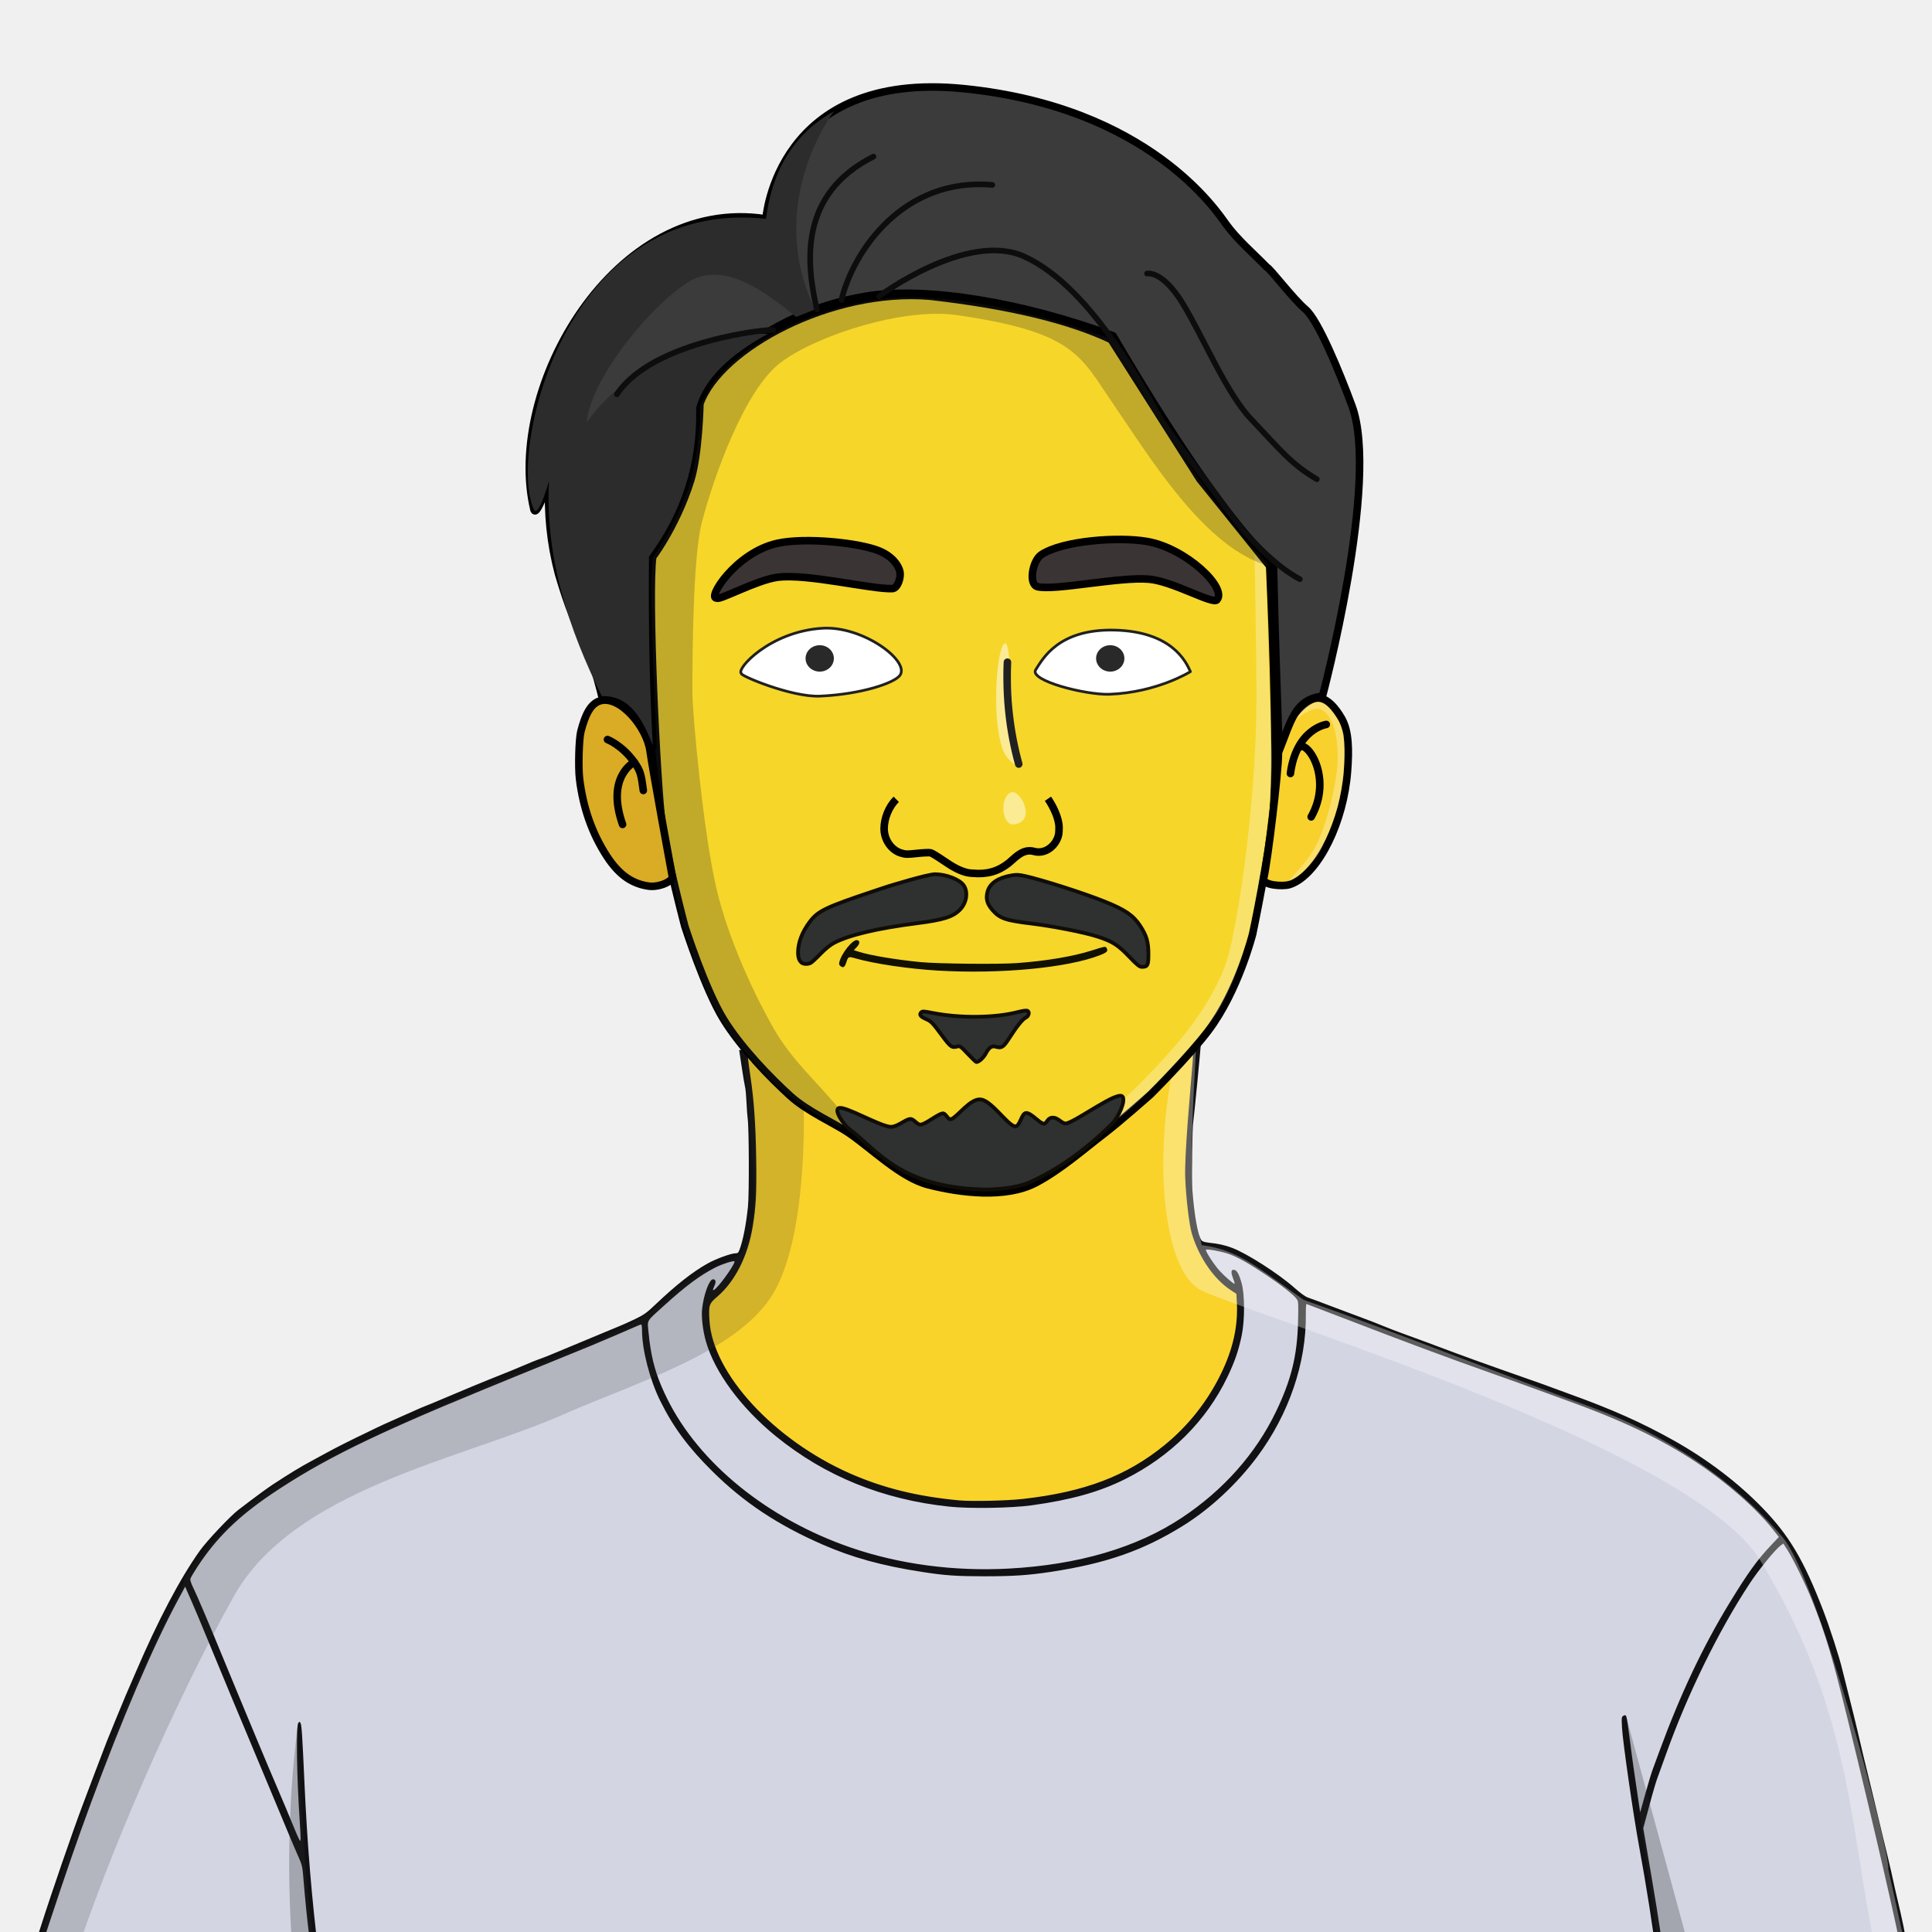
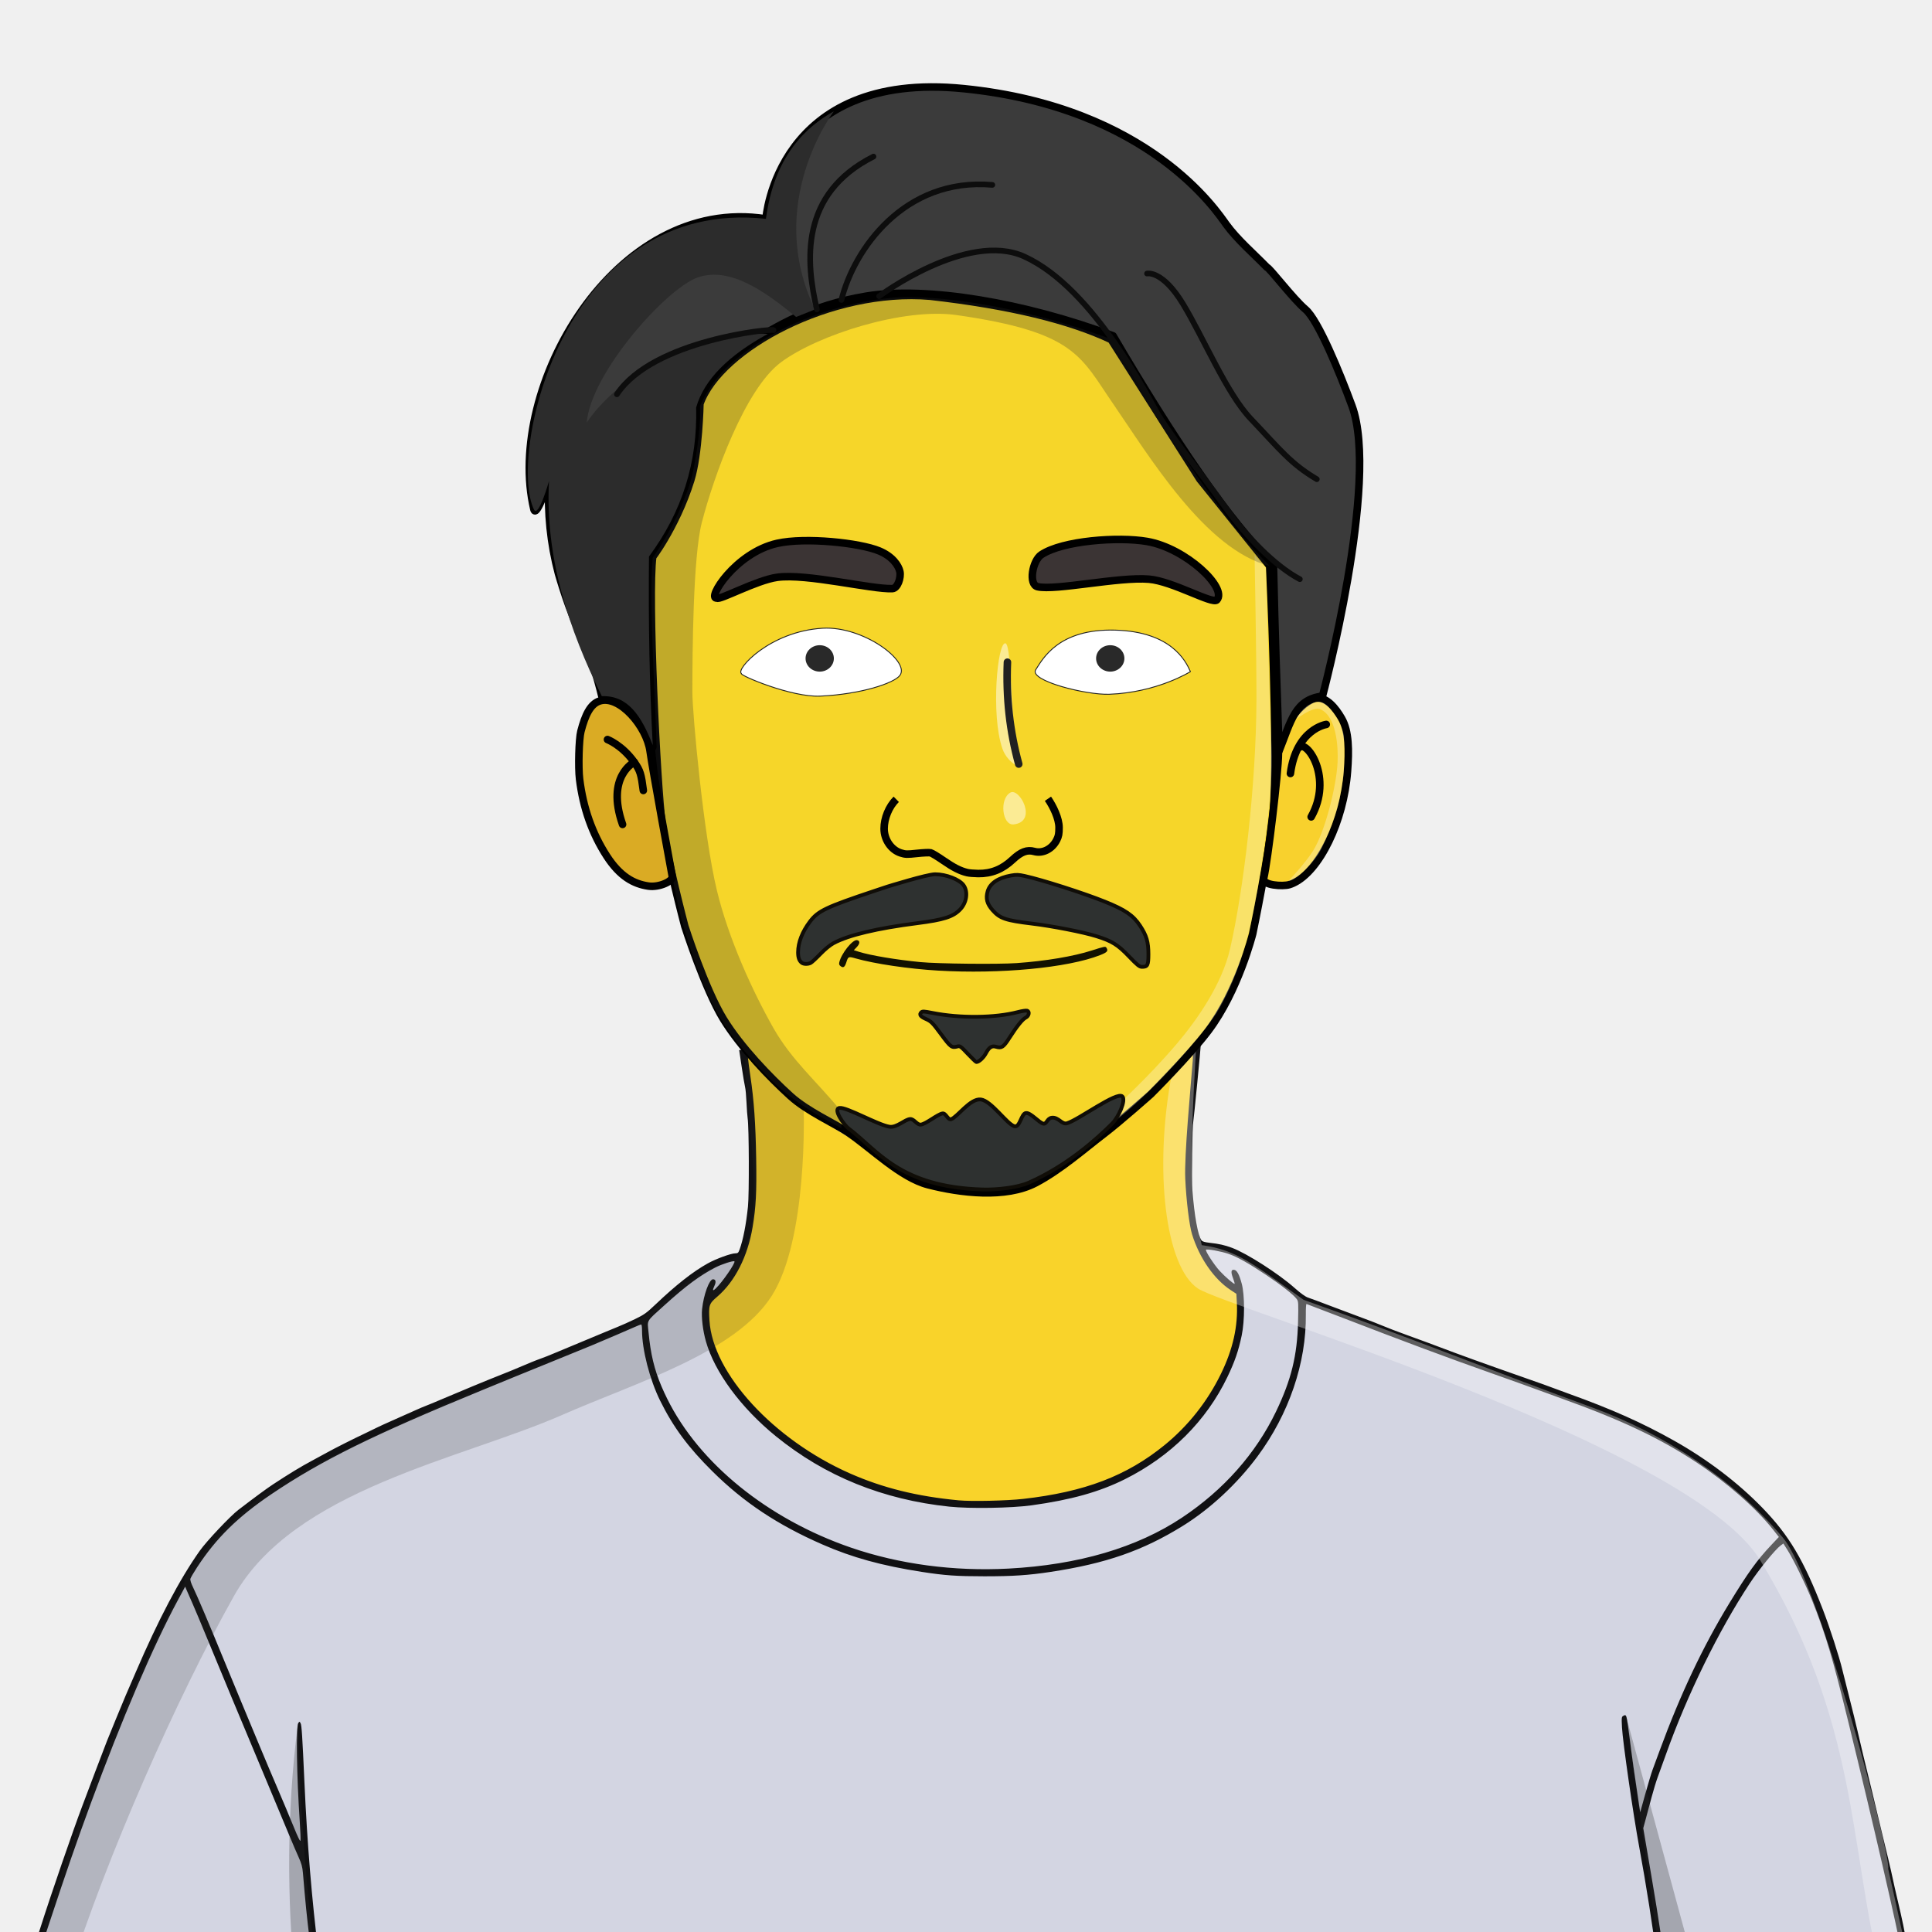
<svg xmlns="http://www.w3.org/2000/svg" width="100%" height="100%" viewBox="0 0 4267 4267" version="1.1" xml:space="preserve" style="fill-rule:evenodd;clip-rule:evenodd;stroke-linecap:round;stroke-linejoin:round;stroke-miterlimit:1.5;">
  <g id="character">
    <animateTransform attributeName="transform" type="rotate" dur="6s" values="0 2133.5 3800; -1 2133.5 3800; 0 2133.5 3800; 1 2133.5 3800; 0 2133.5 3800" repeatCount="indefinite" keyTimes="0; 0.25; 0.5; 0.75; 1" />
    <g id="Body">
      <g id="Cloth">
        <path d="M1637.5,2775c0,0 -70.85,12.758 -108.333,45.833c-37.483,33.075 -108.333,95.833 -108.333,95.833c-504.631,191.358 -793.104,331.021 -904.167,441.667c-179.378,173.522 -313.189,589.76 -454.167,1000l4154.167,0c11.582,-1.251 -150.391,-774.565 -275,-962.5c-53.355,-80.47 -134.17,-142.141 -216.799,-192.089c-93.056,-56.25 -341.535,-145.411 -341.535,-145.411l-508.333,-191.667c-90.976,-84.656 -165.602,-123.894 -225,-120.833c16.389,47.942 44.847,82.085 87.5,100c45.1,309.591 -357.619,509.952 -545.833,470.833c-51.154,-0.505 -114.399,-0.547 -163.607,-8.621c-246.586,-40.462 -442.09,-182.171 -469.727,-437.212c33.584,-23.683 62.062,-53.229 79.167,-95.833Z" style="fill:#d3d5e2;" />
      </g>
      <path id="neck-skin" d="M1645.833,2325c0,0 26.271,311.174 20.833,329.167c-5.438,17.993 -29.355,117.294 -33.333,125c-3.978,7.706 -47.498,83.767 -62.5,87.5c-15.002,3.733 -22.24,19.387 -8.333,62.5c13.906,43.113 50.441,150.764 162.5,241.667c112.059,90.903 153.987,88.104 200,108.333c46.013,20.229 217.784,64.053 366.667,37.5c90.095,-16.068 157.436,-33.472 207.602,-66.91c87.804,-58.525 101.694,-52.567 142.398,-112.256c72.999,-107.047 62.792,-84.862 75,-129.167c20.97,-76.107 35.495,-136.152 16.667,-158.333c-26.879,-31.666 -49.266,-41.752 -83.333,-95.833c-34.067,-54.081 -23.829,-106.782 -25,-137.5c-1.171,-30.718 1.508,-245.655 20.833,-291.667c19.325,-46.012 -73.397,69.016 -116.667,104.167c-69.461,56.427 -218.16,184.606 -345.833,200c-127.673,15.394 -230.951,-73.213 -270.833,-95.833c-78.596,-44.577 -116.682,-69.011 -154.167,-104.167c-37.485,-35.156 -112.5,-104.167 -112.5,-104.167Z" style="fill:#f9d32a;" />
      <path id="path1" d="M58.333,4355.995c0,-3.333 11.683,-42.589 15.277,-51.332c1.742,-4.237 8.858,-25.692 15.814,-47.679c21.884,-69.174 72.017,-214.81 92.687,-269.258c3.989,-10.509 16.787,-44.423 28.439,-75.366c11.652,-30.942 23.153,-61.035 25.556,-66.874c2.404,-5.838 11.357,-27.811 19.896,-48.828c8.539,-21.017 18.252,-44.423 21.584,-52.013c3.332,-7.59 13.24,-30.518 22.018,-50.951c49.893,-116.141 97.312,-206.126 141.522,-268.557c15.145,-21.388 67.14,-76.546 85.175,-90.358c36.328,-27.821 62.361,-46.983 76.259,-56.127c36.292,-23.881 61.281,-39.062 86.516,-52.56c8.615,-4.608 23.183,-12.53 32.373,-17.605c19.204,-10.605 58.283,-30.309 85.631,-43.176c10.338,-4.864 21.617,-10.351 25.063,-12.193c3.446,-1.842 21.303,-9.989 39.683,-18.103c18.379,-8.115 39.526,-17.53 46.993,-20.923c7.467,-3.393 17.335,-7.57 21.93,-9.284c4.595,-1.713 18.693,-7.539 31.328,-12.946c38.256,-16.372 109.584,-45.907 128.446,-53.187c9.764,-3.769 22.922,-9.045 29.24,-11.725c41.921,-17.785 52.652,-22.171 64.745,-26.461c7.467,-2.649 20.625,-7.858 29.24,-11.575c8.615,-3.717 34.931,-14.683 58.479,-24.369c23.549,-9.685 48.455,-20.064 55.347,-23.064c6.892,-2.999 19.11,-8.04 27.151,-11.202c8.041,-3.162 24.958,-10.737 37.594,-16.834c20.263,-9.777 25.636,-13.618 45.535,-32.556c45.287,-43.102 82.454,-72.289 115.284,-90.533c18.434,-10.244 51.448,-22.279 61.115,-22.279c5.39,0 6.615,-1.175 9.429,-9.023c7.712,-21.518 14.075,-54.283 18.245,-93.942c2.891,-27.495 2.375,-175.729 -0.676,-195.314c-0.724,-4.671 -1.86,-20.434 -2.518,-35.029c-0.652,-14.595 -2.076,-29.881 -3.153,-33.968c-1.071,-4.087 -4.461,-24.149 -7.517,-44.583l-5.557,-37.152c0,0 1019.849,-26.373 1019.804,-16.886c-0.047,11.093 -15.846,170.981 -16.86,175.092c-2.281,9.29 -3.64,127.607 -1.755,152.529c4.142,54.714 12.093,98.785 19.726,109.355c2.116,2.931 6.918,4.428 18.117,5.647c20.647,2.248 33.577,5.166 49.7,11.219c32.706,12.278 102.45,56.969 137.647,88.204c13.65,12.113 24.202,19.712 29.955,21.569c4.885,1.578 28.618,10.406 52.739,19.62c24.123,9.213 55.139,20.847 68.923,25.853c13.784,5.006 33.521,12.686 43.86,17.067c10.338,4.381 32.895,13.022 50.126,19.202c17.23,6.181 38.846,14.079 48.036,17.552c44.119,16.673 83.56,31.299 104.426,38.722c12.637,4.495 36.602,13.049 53.259,19.009c16.656,5.96 47.672,16.886 68.923,24.28c21.251,7.394 41.457,14.623 44.904,16.064c3.446,1.441 21.773,8.189 40.726,14.996c94.652,33.99 162.699,64.33 232.991,103.888c73.547,41.388 141.268,92.946 194.913,148.394c58.798,60.773 90.771,114.581 133.218,224.198c15.219,39.299 36.465,104.987 43.258,133.747c1.655,7.006 8.38,33.755 14.944,59.443c6.564,25.688 14.55,58.169 17.746,72.181c7.117,31.191 16.622,70.812 33.359,139.055c7.017,28.607 13.537,55.834 14.489,60.505c0.946,4.671 4.138,18.045 7.078,29.722c7.04,27.962 21.533,89.315 23.319,98.718c1.375,7.288 5.808,26.655 17.699,77.489c3.278,14.012 8.004,36.94 10.505,50.951c2.5,14.011 7.283,37.101 10.63,51.309c3.347,14.208 6.086,26.867 6.086,28.129c0,1.263 -3.685,2.296 -8.189,2.296c-7.26,0 -8.319,-0.66 -9.341,-5.838c-0.63,-3.211 -3.148,-16.825 -5.583,-30.252c-12.099,-66.666 -62.839,-286.785 -119.167,-516.945c-35.473,-144.949 -50.502,-195.425 -80.525,-270.44c-13.614,-34.018 -40.89,-89.958 -53.988,-110.731l-9.445,-14.977l-6.047,4.376c-11.633,8.422 -48.282,53.401 -68.393,83.94c-68.733,104.381 -137.692,245.063 -184.715,376.828c-6.876,19.266 -15.173,42.194 -18.441,50.951c-3.267,8.757 -9.383,28.82 -13.588,44.583c-4.206,15.763 -10.042,37.508 -12.969,48.322l-5.322,19.661l17.973,105.594c16.712,98.181 26.242,162.289 29.663,199.536l1.405,15.391l-7.54,0c-8.907,0 -8.113,2.486 -12.875,-40.337c-5.387,-48.431 -23.079,-160.815 -37.597,-238.835c-12.834,-68.963 -36.399,-232.436 -37.991,-263.543c-1.151,-22.643 -1.013,-23.75 3.276,-26.086c3.871,-2.105 4.761,-1.774 6.486,2.417c1.093,2.671 4.337,23.963 7.196,47.316c4.542,37.104 11.961,89.726 20.652,146.486l2.6,16.984l11.218,-40.336c6.17,-22.185 13.346,-46.069 15.946,-53.075c2.6,-7.006 9.643,-26.113 15.651,-42.459c45.895,-124.896 95.605,-230.049 154.052,-325.873c41.188,-67.527 61.15,-95.203 92.964,-128.886l16.458,-17.427l-13.115,-16.541c-37.34,-47.092 -102.042,-103.917 -168.122,-147.65c-81.496,-53.936 -166.104,-94.032 -299.111,-141.75c-26.081,-9.357 -53.531,-19.353 -60.997,-22.211c-7.467,-2.859 -49.761,-18.009 -93.986,-33.667c-101.621,-35.978 -184.618,-66.906 -334.169,-124.524c-39.63,-15.268 -72.845,-27.962 -73.811,-28.208c-0.961,-0.247 -1.627,10.062 -1.46,22.906c1.304,106.977 -37.337,220.367 -107.061,314.107c-44.95,60.434 -104.224,115.571 -164.357,152.889c-88.458,54.894 -170.05,83.309 -292.398,101.826c-49.253,7.455 -82.989,9.691 -146.095,9.682c-61.615,-0.015 -87.214,-1.806 -137.949,-9.687c-88.737,-13.785 -153.725,-31.692 -219.71,-60.541c-98.952,-43.261 -173.562,-92.816 -242.643,-161.161c-53.811,-53.237 -87.074,-98.161 -115.874,-156.497c-23.006,-46.6 -39.985,-112.558 -39.985,-155.331c0,-7.148 -0.823,-12.996 -1.829,-12.996c-1.005,0 -7.35,2.492 -14.098,5.538c-12.782,5.77 -64.114,27.753 -94.767,40.586c-9.764,4.087 -45.948,18.849 -80.409,32.804c-34.461,13.955 -73.935,30.012 -87.719,35.683c-13.784,5.671 -47.619,19.568 -75.188,30.882c-239.561,98.313 -354.939,155.277 -464.704,229.434c-74.196,50.126 -121.929,97.087 -163.773,161.125c-7.63,11.677 -14.388,23.258 -15.018,25.737c-0.709,2.788 1.606,10.076 6.068,19.107c8.127,16.451 35.896,81.71 63.124,148.347c10.019,24.52 28.797,69.899 41.73,100.842c12.933,30.942 32.03,76.799 42.439,101.903c10.409,25.104 27.975,66.661 39.036,92.349c11.061,25.688 26.858,63.317 35.103,83.62c10.375,25.546 15.224,35.353 15.747,31.845c0.416,-2.789 -0.303,-20.833 -1.595,-40.099c-6.932,-103.31 -8.558,-212.111 -3.28,-219.449c2.608,-3.626 2.86,-3.593 5.103,0.666c2.3,4.368 3.781,27.267 8.388,129.617c6.095,135.439 16.378,260.397 31.052,377.359l5.66,45.113l-7.667,0c-9.227,0 -7.59,6.89 -17.4,-73.243c-6.398,-52.266 -9.393,-82.014 -14.952,-148.493c-1.106,-13.215 -3.197,-20.803 -9.66,-35.029c-4.537,-9.988 -12.96,-29.624 -18.718,-43.636c-5.758,-14.011 -27.698,-66.555 -48.756,-116.764c-60.019,-143.102 -107.982,-258.199 -133.587,-320.569c-12.942,-31.526 -27.974,-67.351 -33.404,-79.612c-5.43,-12.26 -11.244,-25.51 -12.919,-29.446l-3.046,-7.154l-15.871,29.446c-54.674,101.436 -124.214,263.697 -192.765,449.795c-31.311,85.002 -52.127,145.127 -93.527,270.149l-34.623,104.556l-6.909,0c-3.802,0 -6.912,-0.986 -6.912,-2.19l-0.001,-0Zm2168.966,-891.612c154.241,-8.214 283.57,-46.219 383.407,-112.671c91.771,-61.082 162.839,-141.277 207.529,-234.182c33.618,-69.885 46.858,-123.809 48.637,-198.081c0.991,-41.658 0.783,-45.395 -2.831,-50.291c-7.089,-9.593 -34.101,-30.891 -67.291,-53.056c-39.612,-26.454 -63.898,-40.063 -83.731,-46.92c-15.967,-5.52 -47.28,-11.208 -49.467,-8.985c-2.22,2.258 18.141,33.647 30.439,46.927c12.051,13.011 31.386,29.64 32.796,28.206c0.444,-0.454 -1.197,-6.179 -3.667,-12.722c-5.046,-13.405 -4.196,-19.079 2.709,-18.06c6.096,0.901 11.143,10.172 16.66,30.602c6.817,25.251 6.769,81.769 -0.094,114.44c-7.169,34.111 -15.328,57.8 -31.541,91.568c-46.58,97.018 -125.036,175.225 -226.657,225.935c-56.108,27.999 -118.93,45.57 -205.723,57.543c-45.151,6.228 -136.154,7.692 -181.704,2.923c-146.683,-15.357 -275.099,-67.426 -383.022,-155.305c-77.338,-62.975 -135.36,-141.597 -154.64,-209.547c-6.822,-24.044 -10.34,-53.66 -8.477,-71.365c3.345,-31.786 15.829,-65.947 24.1,-65.947c5.991,0 7.311,5.576 3.329,14.064c-5.147,10.971 -4.162,12.913 3.029,5.97c14.718,-14.21 43.871,-56.625 40.957,-59.588c-2.048,-2.081 -27.683,6.123 -41.948,13.425c-33.777,17.29 -65.178,40.548 -111.983,82.943c-42.302,38.316 -38.486,31.818 -35.702,60.802c4.526,47.12 12.417,80.96 28.605,119.054c3.722,8.758 7.882,17.741 12.541,27.161c70.666,142.896 222.331,265.752 406.001,328.882c106.561,36.626 227.274,52.689 347.745,46.273l-0.004,0Zm32.373,-153.894c135.959,-15.414 228.645,-50.697 312.434,-118.934c52.02,-42.365 94.523,-96.057 124.319,-157.045c26.714,-54.678 38.052,-105.329 35.261,-157.511l-1.036,-19.518l-12.622,-8.282c-36.676,-24.066 -68.969,-70.662 -85.229,-122.983c-6.075,-19.551 -12.794,-74.381 -15.034,-122.67c-2.409,-51.982 11.694,-199.14 16.582,-261.736l1.299,-31.296c-34.019,-3.062 -984.712,-0.85 -984.789,8.833c-0.089,11.198 2.218,24.411 2.007,24.689c-0.209,0.277 1.826,15.314 4.524,33.412c7.811,52.381 11.443,104.063 12.699,180.695c1.225,75.186 -0.416,107.171 -7.829,151.786c-10.758,64.757 -39.052,120.465 -78.169,153.905c-18.197,15.556 -19.232,18.732 -17.168,52.697c7.089,116.641 141.342,262.91 309.646,337.361c73.058,32.318 148.663,51.062 241.083,59.772c28.004,2.639 106.143,0.891 142.022,-3.176l-0.001,-0Z" style="fill:#111113;fill-rule:nonzero;" />
      <path id="Body-light" d="M2641.667,2312.5l-54.167,62.5c-39.017,208.433 -13.955,422.872 58.333,470.833c64.243,42.624 1085.437,343.296 1241.667,600c217.402,357.218 195.277,625.477 266.667,912.5l66.667,0c-17.243,-81.474 -50.691,-231.198 -50.691,-231.198c7.948,-22.926 -153.634,-638.277 -232.642,-731.302c-109.972,-129.483 -260.811,-229.008 -423.393,-288.234c-194.444,-70.833 -408.089,-156.432 -634.94,-236.766c-107.568,-76.311 -146.351,-110.335 -225,-120.833c-33.046,-137.066 -20.047,-289.045 -12.5,-437.5Z" style="fill:#fff;fill-opacity:0.32;" />
      <path id="body-shadow-left" d="M1650,2337.5c40.244,39.66 84.686,86.012 125,112.5c0,0 9.722,286.806 -70.833,412.5c-80.556,125.694 -299.842,191.052 -462.5,262.5c-222.917,97.917 -592.552,164.055 -725,400c-127.083,226.389 -280.711,575.46 -362.5,833.333l-87.5,0c85.259,-298.144 199.921,-586.783 341.667,-866.667c-15.98,2.664 110.904,-165.317 233.333,-229.167c136.869,-71.38 391.026,-187.965 545.833,-250c191.694,-76.816 222.607,-85.74 316.667,-170.833c47.248,-42.744 103.652,-48.206 129.167,-70.833c72.478,-64.276 -6.782,-435.915 16.667,-433.333Z" style="fill:#2d2d2d;fill-opacity:0.19;" />
      <path id="left-arm-shadow" d="M658.333,3804.167c4.142,188.608 17.812,373.417 41.667,554.167l-50,0c-14.458,-157.057 -18.446,-347.14 8.333,-554.167Z" style="fill:#2d2d2d;fill-opacity:0.28;" />
      <path id="right-arm-shadow" d="M3591.667,3791.667l79.167,566.667l75,0l-154.167,-566.667Z" style="fill:#2d2d2d;fill-opacity:0.28;" />
    </g>
    <g id="Face">
      <path id="Face-Skin" d="M1545.833,891.667c0,0 -2.237,110.599 -20.285,168.813c-32.941,106.247 -93.267,182.656 -83.881,168.687c-11.417,84.5 9.015,506.666 20.618,590.375c10.562,76.203 50.215,226.291 50.215,226.291c0,0 44.356,138.415 85.328,205.082c38.224,62.195 102.041,128.145 148.005,169.918c37.284,33.884 97.57,60.291 127.781,80.719c50.929,34.438 115.343,99.399 176.386,115.114c70.471,18.143 171.129,30.688 237.5,-4.167c54.498,-28.62 108.3,-76.021 149.95,-107.781c36.467,-27.808 104.217,-88.052 104.217,-88.052c0,0 85.485,-85.356 126.749,-139.944c66.667,-88.194 98.251,-214.222 98.251,-214.222c0,0 37.191,-177.697 45.371,-268.629c11.806,-131.25 -7.871,-543.871 -7.871,-543.871l-154.167,-191.667l-195.833,-308.333c-91.931,-43.456 -223.9,-75.78 -400,-95.833c-218.247,-18.489 -464.581,114.502 -508.333,237.5Z" style="fill:#f6d629;stroke:#000;stroke-width:16.67px;" />
      <path id="right-face-light" d="M2795.833,1254.167c0,0 8.669,313.319 12.5,395.833c4.77,102.732 -21.52,265.482 -37.5,350c-19.031,100.654 -45.342,169.419 -79.167,229.167c-23.89,42.2 -110.872,142.222 -179.167,204.167c-60.694,55.051 -58.333,45.833 -58.333,45.833l8.333,-33.333c0,0 72.222,-64.583 137.5,-141.667c44.878,-52.995 98.77,-130.78 116.667,-208.333c29.167,-126.389 57.639,-357.639 58.333,-550c0.306,-84.733 -4.167,-320.833 -4.167,-320.833l25,29.167Z" style="fill:#fff;fill-opacity:0.3;" />
      <path id="Face-shadow" d="M1854.167,2450c-51.389,-62.5 -105.882,-108.804 -145.833,-179.167c-46.528,-81.944 -99.26,-197.615 -125,-304.167c-29.861,-123.611 -54.167,-392.516 -54.167,-437.5c0,-84.722 1.318,-299.506 20.833,-375c26.389,-102.083 95.368,-295.279 175,-354.167c82.639,-61.111 271.345,-120.76 387.5,-104.167c262.5,37.5 273.687,91.034 345.833,195.833c79.545,115.546 203.78,322.571 345.833,358.333l-158.333,-195.833c-103.814,-160.246 -74.022,-131.187 -191.667,-308.333c-148.154,-52.447 -294.136,-84.405 -437.5,-91.667c-239.712,10.073 -419.183,130.566 -470.833,233.333c0,0 -4.363,118.167 -21.127,175.166c-17.361,59.028 -91.373,170.667 -91.373,170.667l12.5,412.5c0,0 28.472,281.944 62.5,395.833c29.881,100.011 58.244,186.425 125,266.667c68.75,82.639 112.083,124.803 225,183.333" style="fill:#2d2d2d;fill-opacity:0.26;" />
    </g>
    <g id="Ears">
      <path id="Ear-right" d="M2847.6,1953.835c2.976,-0.917 5.947,-2.064 8.909,-3.432c57.49,-26.545 111.226,-135.93 119.573,-247c3.406,-45.319 3.602,-87.953 -12.997,-116.764c-13.306,-23.094 -33.443,-47.704 -56.004,-44.582c-32.284,4.467 -83.521,68.701 -83.539,122.235c-0.014,41.6 -23.601,237.103 -32.541,275.474c-3.684,15.812 42.46,18.425 56.599,14.07l0,-0.001Z" style="fill:#f8d12d;fill-rule:nonzero;stroke:#000;stroke-width:16.67px;stroke-linecap:butt;stroke-miterlimit:2;" />
      <path id="Ear-left" d="M1432.216,1957.048c23.978,3.497 55.119,-11.23 52.559,-21.355c-0.547,-2.164 -43.963,-238.929 -49.039,-276.709c-7.253,-53.984 -67.413,-124.728 -111.093,-110.89c-20.646,6.541 -32.258,30.89 -41.675,67.206c-4.359,16.809 -6.089,79.605 -2.905,105.438c7.874,63.892 27.758,120.202 60.064,170.1c28.911,44.653 59.089,61.398 92.089,66.21Z" style="fill:#daab24;fill-rule:nonzero;stroke:#000;stroke-width:16.67px;stroke-linecap:butt;stroke-miterlimit:2;" />
      <path d="M1341.667,1633.333c0,0 32.21,12.312 59.115,50.038c13.58,19.042 15.432,26.953 20.052,62.462" style="fill:none;stroke:#000;stroke-width:16.67px;" />
      <path d="M1400.781,1683.371c0,0 -63.292,31.229 -25.781,137.462" style="fill:none;stroke:#000;stroke-width:16.67px;" />
      <path d="M2929.167,1600c0,0 -66.058,9.711 -79.167,108.333" style="fill:none;stroke:#000;stroke-width:16.67px;" />
      <path d="M2870.833,1650c15.976,-14.196 73.641,67.462 25,154.167" style="fill:none;stroke:#000;stroke-width:16.67px;" />
      <path d="M2862.5,1587.5c-2.977,4.557 17.064,-36.537 50,-37.5c16.319,-0.477 30.068,20.578 40.229,35.22c5.186,7.473 15.014,31.867 15.388,40.322c0.623,14.078 2.4,63.252 -1.451,91.125c-3.159,22.869 -2.867,20.091 -8.408,49.269c-5.437,28.626 -23.941,77.383 -40.471,109.756c-15.836,31.014 -56.006,69.334 -71.954,70.141c0,0 37.63,-40.196 54.167,-66.667c27.557,-44.109 51.954,-145.655 54.167,-195.833c1.509,-34.209 -2.269,-100.222 -37.5,-116.667c-17.529,-8.182 -58.333,25 -58.333,25l4.167,-4.167Z" style="fill:#fff;fill-opacity:0.3;" />
    </g>
    <g id="Beard">
      <path id="Mouse" d="M2071.702,2143.645c-64.771,-3.804 -140.076,-14.951 -182.209,-26.972c-15.612,-4.454 -16.191,-4.211 -20.216,8.501c-3.394,10.717 -6.616,13.071 -12.326,9.006c-3.519,-2.506 -4.263,-4.558 -3.247,-8.962c4.476,-19.379 29.103,-50.27 38.94,-48.842c7.075,1.025 6.902,7.706 -0.392,15.358l-6.493,6.808l10.997,3.496c25.418,8.081 82.514,17.658 136.309,22.866c38.238,3.702 171.874,5.073 212.498,2.181c63.923,-4.551 124.967,-14.798 165.53,-27.786c28.68,-9.183 30.432,-9.51 32.563,-6.091c4.465,7.165 1.96,10.043 -14.287,16.41c-71.282,27.937 -220.175,42.102 -357.664,34.027l-0.002,-0Z" style="fill:#121100;fill-rule:nonzero;" />
      <path id="Beard-all" d="M1873.62,2491.918c-8.229,-6.157 -34.879,-42.267 -19.729,-44.922c15.151,-2.655 84.603,37.405 110.632,41.49c16.007,2.512 33.936,-16.19 45.547,-16.981c8.994,-0.613 15.237,13.77 24.12,12.234c11.918,-2.06 36.297,-22.617 47.391,-24.597c7.549,-1.348 11.971,15.349 19.173,12.715c14.079,-5.149 42.044,-46.202 65.3,-43.609c23.256,2.593 57.576,54.174 74.238,59.166c12.43,3.724 15.025,-28.264 25.732,-29.212c10.706,-0.948 28.988,21.795 38.506,23.523c7.472,1.357 7.668,-11.845 18.603,-13.153c14.636,-1.751 22.06,15.704 33.423,12.274c25.949,-7.831 110.564,-71.109 122.269,-59.263c8.32,8.42 -8.22,45.603 -22.349,59.785c-31.592,31.71 -97.584,92.218 -183.872,130.473c-25.116,11.135 -70.829,16.175 -101.835,15.264c-184.672,-5.427 -232.236,-86.616 -297.148,-135.186Zm263.949,-164.34c-15.881,-16.886 -17.343,-17.919 -23.136,-16.343c-12.353,3.362 -14.831,1.539 -35.086,-25.81c-20.483,-27.657 -22.331,-29.5 -35.519,-35.43c-11.07,-4.977 -13.935,-9.291 -9.3,-14.002c2.717,-2.761 5.66,-2.621 24.827,1.176c60.749,12.037 138.264,11.253 188.702,-1.911c9.12,-2.38 18.338,-3.761 20.485,-3.068c6.004,1.937 4,11.87 -3.09,15.308c-7.095,3.441 -19.766,19.119 -35.966,44.506c-13.342,20.909 -17.249,23.531 -29.627,19.876c-9.397,-2.775 -15.364,1.035 -22.385,14.298c-5.269,9.957 -15.489,19.393 -21.025,19.416c-1.054,0 -9.557,-8.103 -18.88,-18.017l-0,0Zm356.02,-215.152c-25.018,-26.115 -37.6,-33.922 -72.055,-44.708c-28.889,-9.044 -97.027,-22.387 -142.022,-27.812c-58.412,-7.042 -71.037,-11.323 -87.166,-29.557c-12.446,-14.071 -15.581,-25.853 -11.073,-41.612c5.112,-17.875 23.11,-30.075 51.758,-35.084c11.837,-2.069 16.671,-1.894 30.283,1.098c38.579,8.484 129.559,37.594 176.62,56.511c45.181,18.161 62.86,30.246 78.069,53.358c14.291,21.721 18.402,35.758 18.402,62.848c0,24.464 -1.843,28.013 -14.497,27.903c-5.345,-0.047 -9.971,-3.795 -28.319,-22.947l-0,0.002Zm-722.821,13.912c-5.706,-4.454 -8.173,-11.461 -8.147,-23.146c0.047,-21.559 9.202,-45.203 26.216,-67.707c17.953,-23.746 35.12,-31.918 142.558,-67.865c10.41,-3.483 28.657,-9.528 28.657,-9.528c0,0 87.709,-27.256 105.385,-27.226c24.16,0.031 53.851,11.538 62.804,24.32c10.375,14.81 6.809,38.686 -8.045,53.843c-15.579,15.899 -36.233,22.474 -93.629,29.805c-89.579,11.442 -152.639,26.447 -185.546,44.151c-7.8,4.196 -19.032,13.414 -29.346,24.082c-9.189,9.507 -18.761,18.344 -21.27,19.638c-5.951,3.07 -15.46,2.892 -19.637,-0.367l-0,-0.001Z" style="fill:#2e3130;fill-rule:nonzero;stroke:#100d07;stroke-width:8.33px;stroke-linecap:butt;stroke-miterlimit:2;" />
    </g>
    <g id="Eyes">
-       <path id="left-eyeball" d="M1637.5,1487.5c-6.054,3.274 110.053,52.928 174.043,49.955c90.464,-4.204 163.28,-28.663 175.957,-45.788c23.137,-31.255 -81.034,-109.497 -170.833,-104.167c-116.457,6.913 -192.457,90.969 -179.167,100Z" style="fill:#fff;stroke:#212121;stroke-width:6px;transform-box: fill-box; transform-origin: center;" vector-effect="non-scaling-stroke">
+       <path id="left-eyeball" d="M1637.5,1487.5c-6.054,3.274 110.053,52.928 174.043,49.955c90.464,-4.204 163.28,-28.663 175.957,-45.788c23.137,-31.255 -81.034,-109.497 -170.833,-104.167c-116.457,6.913 -192.457,90.969 -179.167,100Z" style="fill:#fff;stroke:#212121;stroke-width:2px;transform-box: fill-box; transform-origin: center;" vector-effect="non-scaling-stroke">
        <animateTransform attributeName="transform" type="scale" values="1 1; 1 0.1; 1 0.1; 1 1; 1 1" keyTimes="0; 0.05; 0.15; 0.2; 1" dur="2s" repeatCount="indefinite" additive="sum" />
      </path>
      <ellipse id="left-pupil" cx="1810.417" cy="1454.167" rx="31.25" ry="29.167" style="fill:#292929;transform-origin: center;transform-box: fill-box;">
        <animateTransform attributeName="transform" type="scale" values="1 1; 1 0; 1 0; 1 1; 1 1" keyTimes="0; 0.05; 0.15; 0.2; 1" dur="2s" repeatCount="indefinite" additive="sum" />
      </ellipse>
-       <path id="right-eyeball" d="M2629.167,1483.333c0,0 -73.336,46.173 -179.167,50c-51.826,1.874 -177.995,-30.171 -162.5,-54.167c15.495,-23.996 50.145,-90.825 175,-87.5c124.855,3.325 156.401,68.432 166.667,91.667" style="fill:#fff;stroke:#212121;stroke-width:6px;transform-box: fill-box; transform-origin: center;" vector-effect="non-scaling-stroke">
+       <path id="right-eyeball" d="M2629.167,1483.333c0,0 -73.336,46.173 -179.167,50c-51.826,1.874 -177.995,-30.171 -162.5,-54.167c15.495,-23.996 50.145,-90.825 175,-87.5c124.855,3.325 156.401,68.432 166.667,91.667" style="fill:#fff;stroke:#212121;stroke-width:2px;transform-box: fill-box; transform-origin: center;" vector-effect="non-scaling-stroke">
        <animateTransform attributeName="transform" type="scale" values="1 1; 1 0.1; 1 0.1; 1 1; 1 1" keyTimes="0; 0.05; 0.15; 0.2; 1" dur="2s" repeatCount="indefinite" additive="sum" />
      </path>
      <ellipse id="right-pupil" cx="2452.083" cy="1454.167" rx="31.25" ry="29.167" style="fill:#292929;transform-origin: center;transform-box: fill-box;">
        <animateTransform attributeName="transform" type="scale" values="1 1; 1 0; 1 0; 1 1; 1 1" keyTimes="0; 0.05; 0.15; 0.2; 1" dur="2s" repeatCount="indefinite" additive="sum" />
      </ellipse>
      <path id="Left-eyebrow" d="M1583.333,1320.833c4.61,6.061 87.139,-39.471 133.333,-45.833c64.799,-8.925 209.028,27.083 254.167,25c11.854,-0.547 19.444,-24.306 16.667,-37.5c-2.778,-13.194 -16.002,-33.501 -45.833,-45.833c-42.811,-17.699 -162.52,-30.594 -225,-16.667c-92.979,20.725 -156.726,124.241 -133.333,120.833Z" style="fill:#3b3434;stroke:#000;stroke-width:16.67px;" />
      <path id="Right-eyebrow" d="M2687.5,1325c-9.388,10.259 -97.899,-41.492 -150,-45.833c-66.667,-5.556 -206.25,25.694 -245.833,16.667c-20.714,-4.724 -11.5,-57.725 8.333,-70.833c47.059,-31.102 170.026,-40.043 233.333,-29.167c85.918,14.76 178.103,103.008 154.167,129.167Z" style="fill:#3b3434;stroke:#000;stroke-width:16.67px;" />
    </g>
    <g id="Nose">
      <path id="nose-spot" d="M2231.58,1750.459c20.29,-11.175 61.109,64.36 7.179,70.335c-25.279,2.801 -32.298,-56.5 -7.179,-70.335Z" style="fill:#fff;fill-opacity:0.5;" />
      <path id="nose-light" d="M2220.833,1420.833c15.112,4.199 10.485,205.368 29.167,245.833c20.677,44.788 -24.212,21.249 -36.005,-12.786c-26.101,-75.331 -10.953,-237.991 6.838,-233.047Z" style="fill:#fff;fill-opacity:0.5;" />
      <path id="Nose-tip" d="M2314.481,1764.115c11.704,16.914 24.555,43.653 24.555,63.632c0,13.835 -0.948,18.885 -5.149,27.304c-9.96,19.98 -30.778,30.65 -49.697,25.471c-15.864,-4.342 -29.19,0.731 -47.829,18.209c-22.591,21.186 -46.787,30.926 -75.889,30.555c-9.193,-0.126 -20.089,-1.024 -24.209,-2.018c-15.64,-3.767 -30.128,-11.09 -52.351,-26.463c-12.633,-8.738 -25.452,-16.521 -28.486,-17.295c-3.035,-0.773 -16.566,-0.2 -30.072,1.277c-22.09,2.414 -25.704,2.316 -36.006,-0.978c-21.149,-6.762 -36.695,-29.459 -36.695,-53.573c0,-23.156 10.649,-48.969 26.791,-64.938" style="fill:none;fill-rule:nonzero;stroke:#000;stroke-width:16.67px;stroke-linecap:butt;stroke-miterlimit:2;" />
      <path id="nose-curve" d="M2250,1687.5c-19.928,-72.1 -28.164,-147.124 -25,-225" style="fill:none;stroke:#212121;stroke-width:16.67px;" />
    </g>
    <g id="Hair">
      <path id="Hair-base" d="M1691.667,483.333c0,0 23.018,-329.435 437.5,-287.5c410.185,41.5 559.79,273.43 579.167,300c24.588,33.716 59.633,63.604 89.776,94.527c6.391,1.704 57.431,69.366 85.224,92.973c27.948,23.739 75.326,139.15 102.654,213.112c61.446,166.301 -65.154,641.055 -65.154,641.055c-60.892,7.07 -69.367,54.846 -95.833,120.833c-5.092,-144.977 -9.175,-258.858 -12.5,-412.5c-97.29,-92.695 -222.28,-279.18 -354.167,-504.167c-193.785,-72.422 -412.173,-110.007 -545.833,-87.5c-124.733,21.004 -196.64,66.314 -258.333,104.167c-48.81,29.948 -97.608,90.352 -116.667,137.5c3.593,52.911 -13.777,145.261 -20.833,166.667c-12.269,37.218 -34.525,96.282 -83.333,166.667c-9.634,94.777 7.26,336.796 8.333,420.833c3.921,-3.611 -34.809,-81.727 -54.167,-95.833c-20.175,-14.702 -45.843,-19.521 -58.333,-16.667c0,0 -23.69,-98.823 -47.995,-141.878c-22.538,-39.925 -47.838,-128.955 -47.838,-128.955c-17.53,-66.323 -24.501,-134.374 -20.833,-204.167c0,0 -28.421,83.17 -33.333,62.5c-63.418,-266.827 177.434,-694.044 512.5,-641.667Z" style="fill:#3b3b3b;stroke:#000;stroke-width:16.67px;" />
      <path id="Hair-shadow" d="M1841.667,245.833c-59.929,33.428 -131.717,97.216 -150,237.5c-446.649,-48.668 -570.813,521.186 -512.5,641.667c10.016,20.694 33.333,-62.5 33.333,-62.5c-9.031,169.9 44.204,327.79 116.667,475c57.304,-1.916 87.313,43.077 112.5,108.333c-7.26,-132.537 -9.745,-271.841 -8.333,-416.667c73.429,-99.342 107.204,-207.367 104.167,-329.167c17.887,-62.991 73.809,-116.362 158.333,-162.5c-159.633,-10.614 -333.424,96.139 -400,195.833c9.229,-110.187 176.591,-297.304 245.833,-320.833c71.528,-24.306 149.987,32.795 216.667,87.5l41.667,-16.667c-113.334,-234.05 41.667,-437.5 41.667,-437.5Z" style="fill:#2c2c2c;" />
      <path d="M1804.167,683.333c-24.619,-105.505 -38.283,-255.258 125,-337.5" style="fill:none;stroke:#0d0d0d;stroke-width:12.5px;" />
      <path d="M1858.333,662.5c27.022,-110.108 138.046,-271.056 333.333,-254.167" style="fill:none;stroke:#0d0d0d;stroke-width:12.5px;" />
      <path d="M1941.667,654.167c0,0 194.491,-145.146 320.833,-87.5c155.488,70.945 277.047,319.692 295.833,350c36.503,58.889 96.734,131.249 148.123,204.165c44.02,62.462 110.301,130.071 164.377,158.335" style="fill:none;stroke:#0d0d0d;stroke-width:12.5px;" />
      <path d="M2533.333,604.167c0,0 33.743,-8.009 79.167,66.667c45.424,74.675 96.45,197.907 150,254.167c64.699,67.973 87.592,98.898 145.833,133.333" style="fill:none;stroke:#0d0d0d;stroke-width:12.5px;" />
      <path d="M1708.333,729.167c0.729,-4.38 -266.265,21.017 -345.833,141.667" style="fill:none;stroke:#0d0d0d;stroke-width:12.5px;" />
    </g>
  </g>
</svg>
